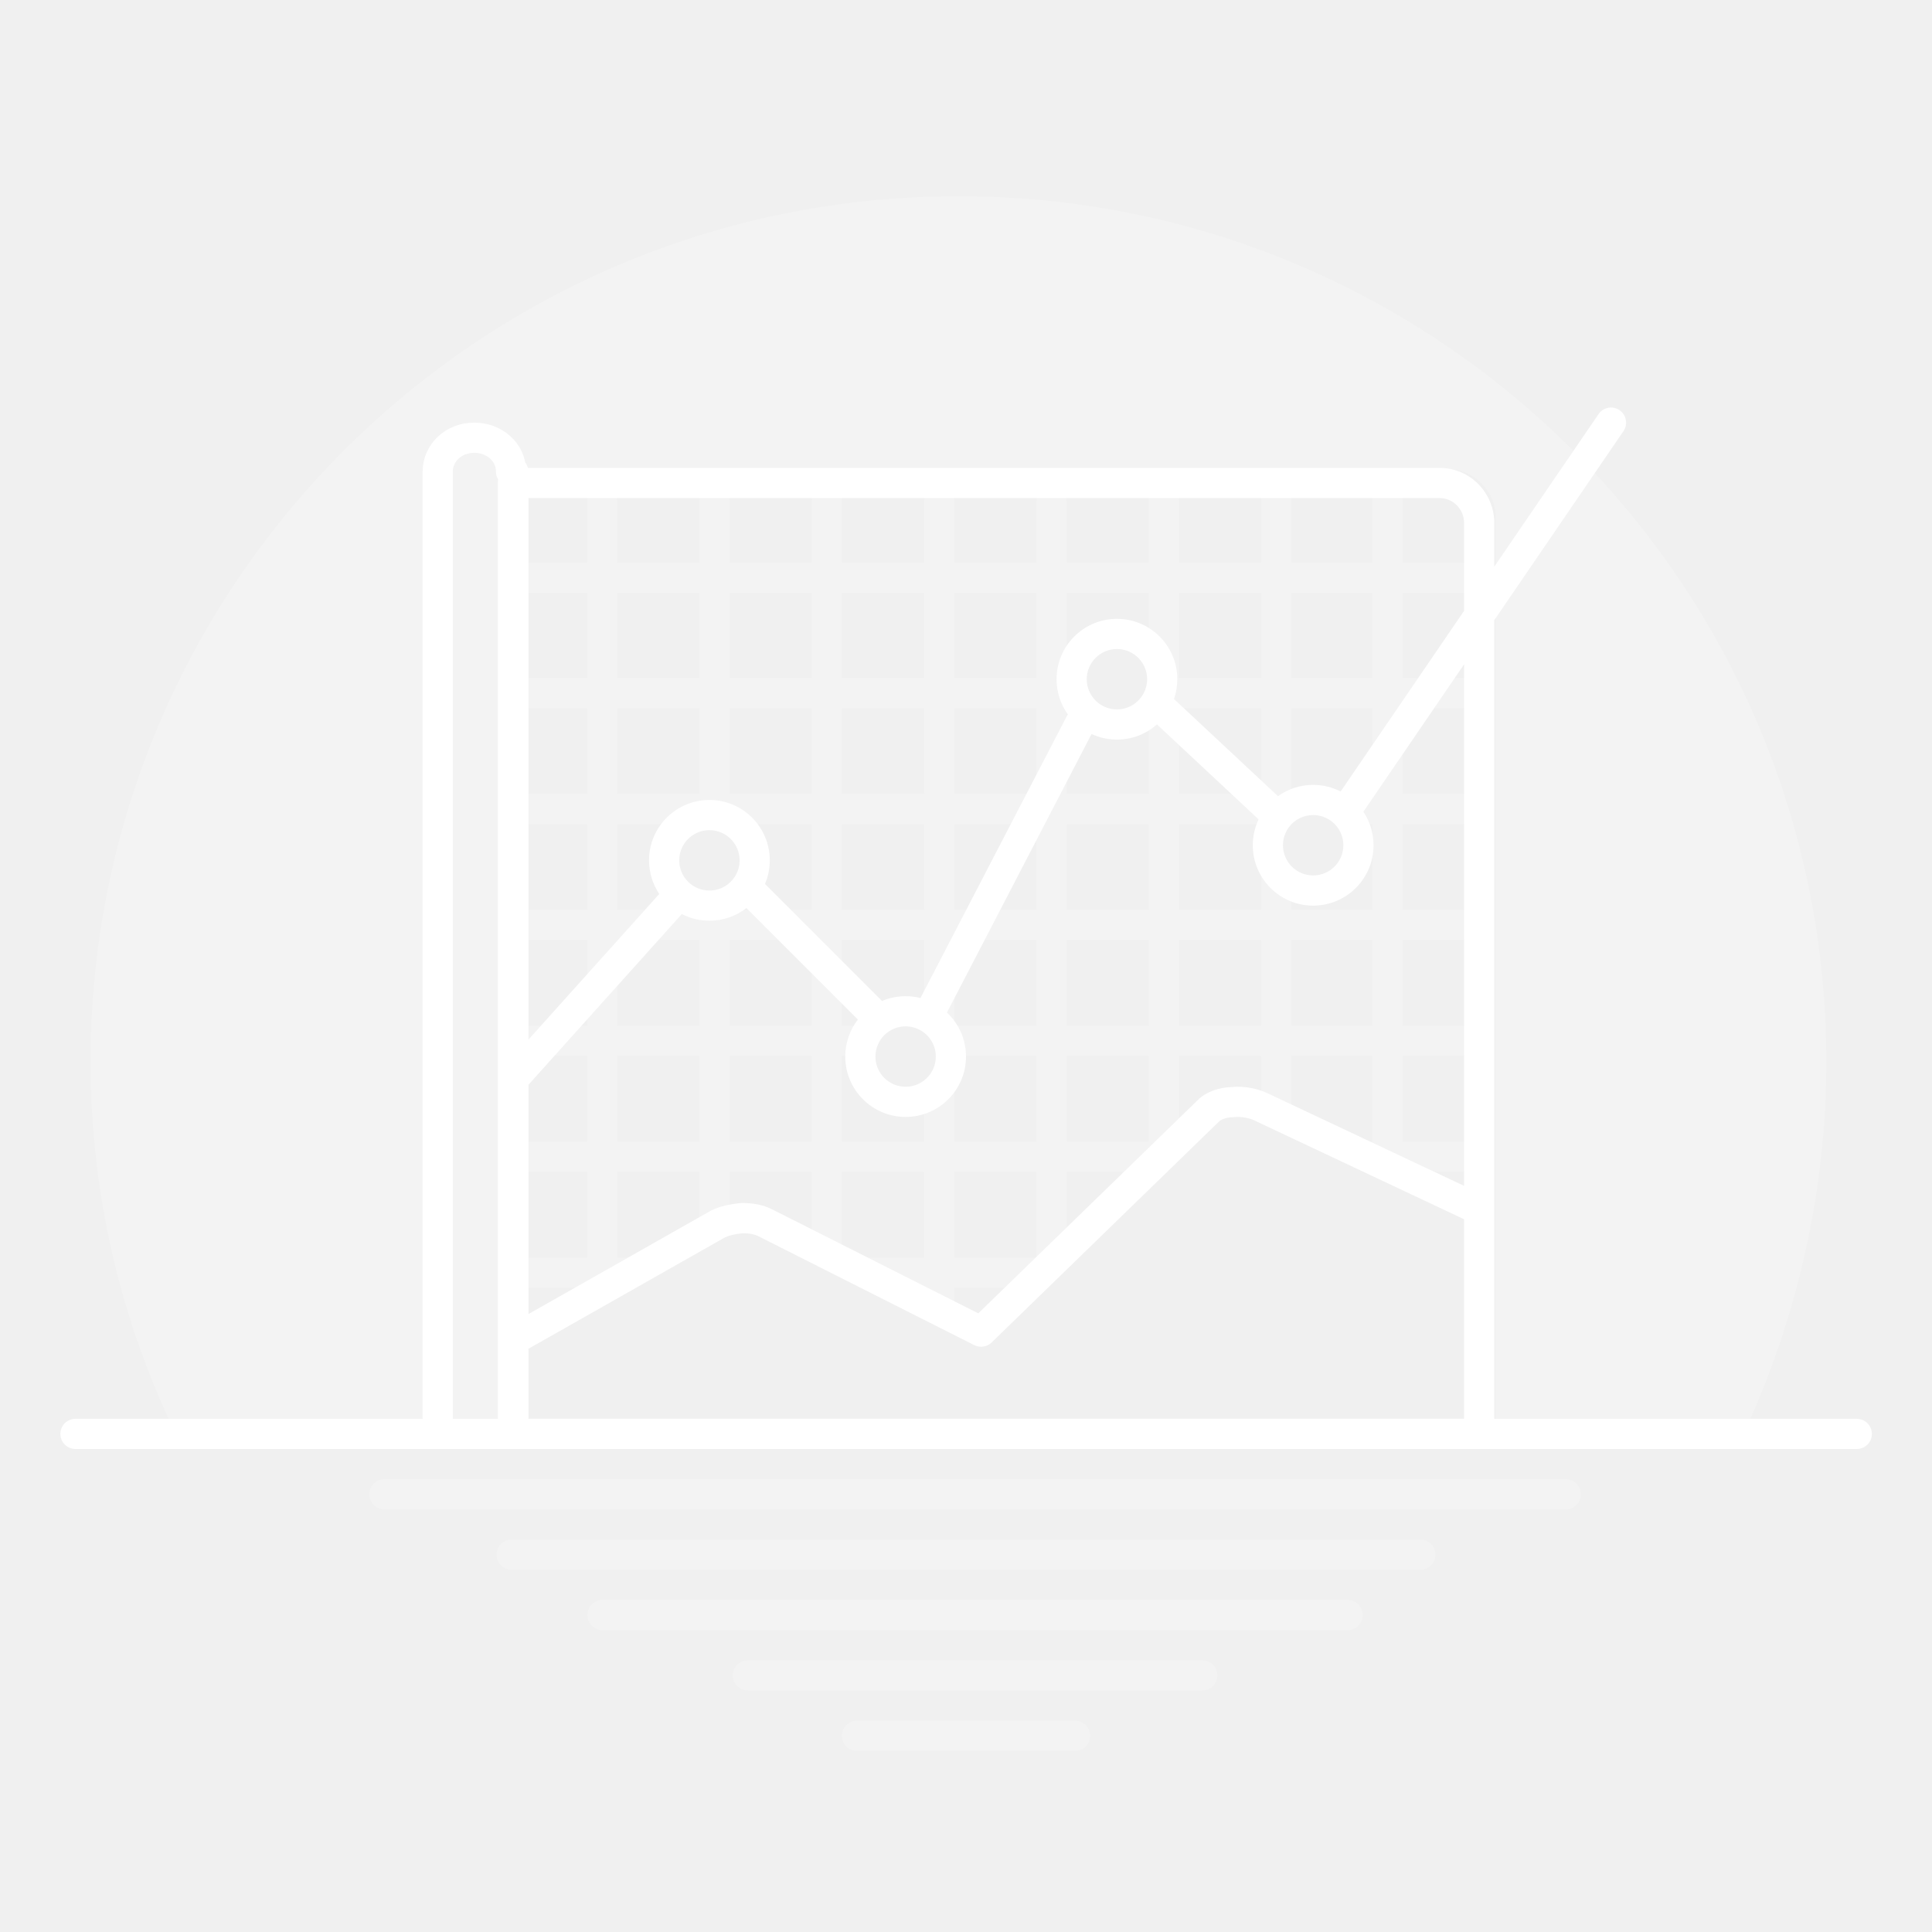
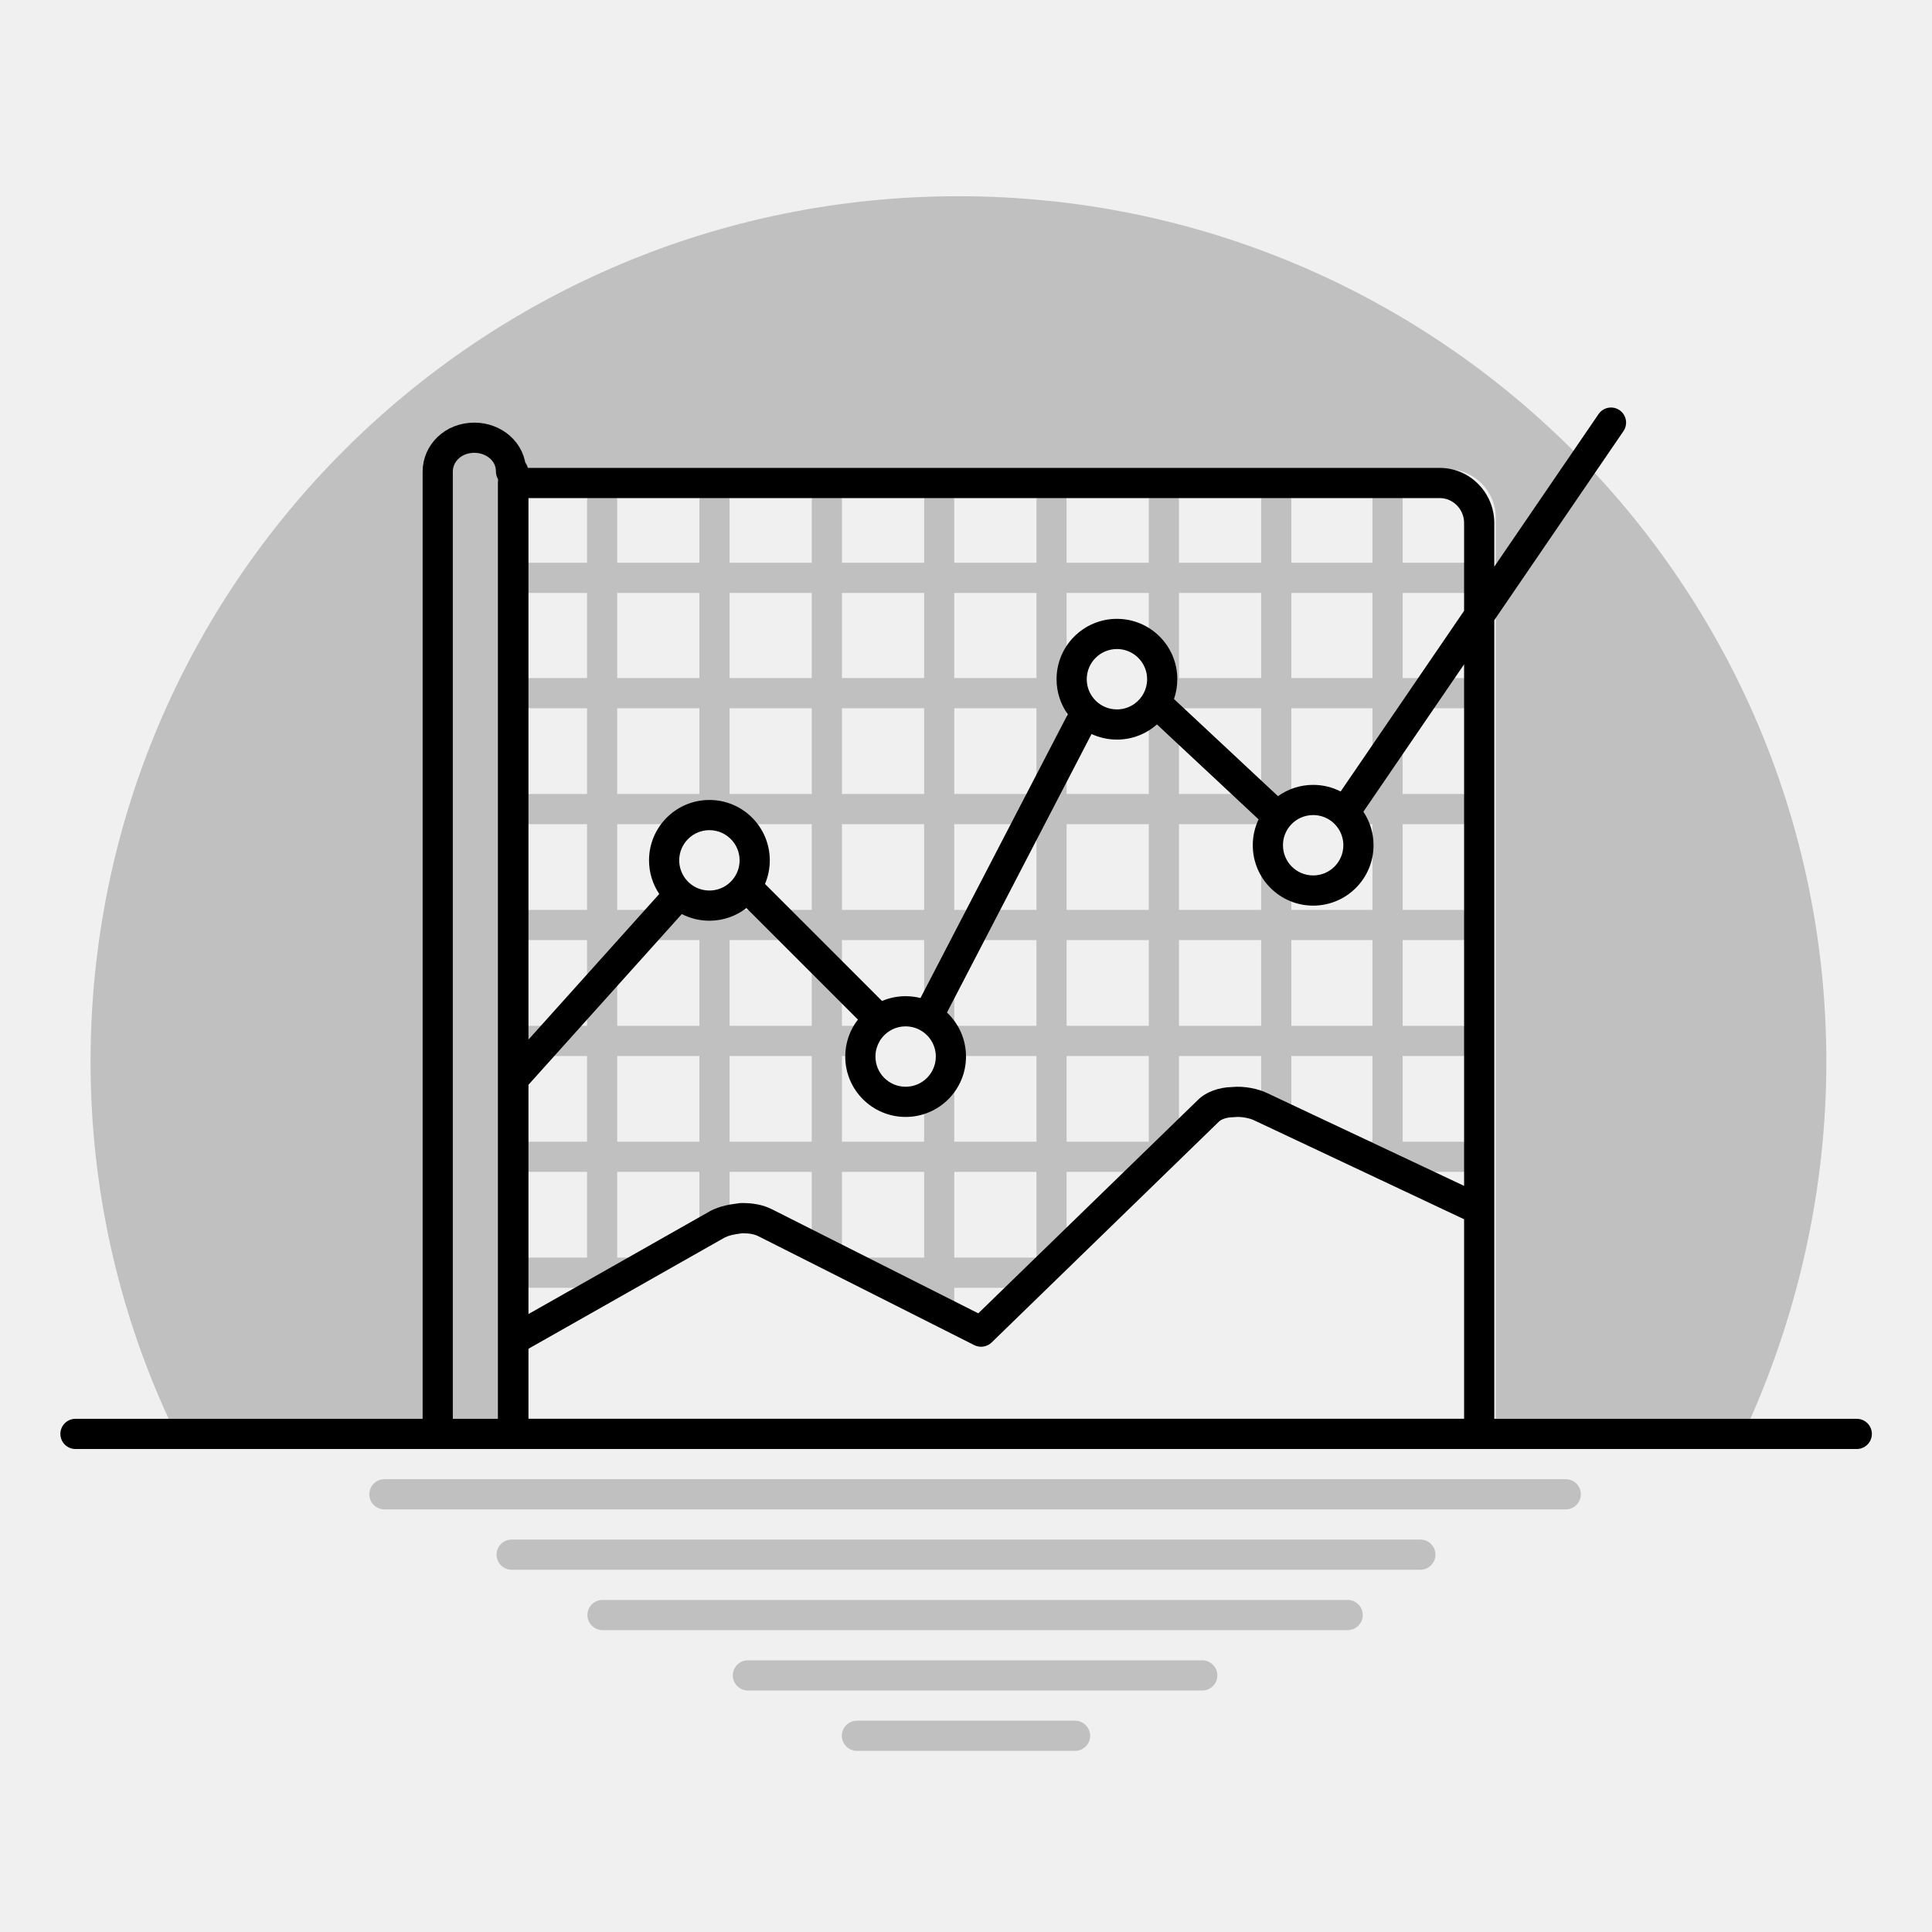
<svg xmlns="http://www.w3.org/2000/svg" viewBox="0 0 128 128">
  <g fill="none" fill-rule="evenodd">
-     <path fill="#FFF" d="M63.5,13 C95.269,13 121,38.662 121,70.345 C121,78.803 119.131,86.832 115.969,94 L99.097,94 L99.097,34.302 C99.097,32.539 97.677,31.097 95.941,31.097 L33.774,31.097 L33.774,94 L11.175,94 C7.869,86.832 6,78.803 6,70.345 C6,38.662 31.731,13 63.5,13 Z" opacity=".2" />
-     <path stroke="#FFF" stroke-linecap="round" stroke-linejoin="round" stroke-width="2" d="M5 95L123.016 95M33.857 31.24C33.857 29.922 32.714 29 31.429 29 30 29 29 30.054 29 31.24L29 95 34 95 34 31.24 33.857 31.24z" />
-     <path fill="#FFF" d="M92.929,32.205 C92.929,31.653 92.481,31.205 91.929,31.205 C91.376,31.205 90.929,31.653 90.929,32.205 L90.929,37.285 L85.555,37.285 L85.555,33.205 C85.555,32.653 85.107,32.205 84.555,32.205 C84.002,32.205 83.555,32.653 83.555,33.205 L83.555,37.285 L78.111,37.285 L78.111,33.205 C78.111,32.653 77.663,32.205 77.111,32.205 C76.559,32.205 76.111,32.653 76.111,33.205 L76.111,37.285 L70.667,37.285 L70.667,33.205 C70.667,32.653 70.22,32.205 69.667,32.205 C69.115,32.205 68.667,32.653 68.667,33.205 L68.667,37.285 L63.224,37.285 L63.224,33.205 C63.224,32.653 62.776,32.205 62.224,32.205 C61.671,32.205 61.224,32.653 61.224,33.205 L61.224,37.285 L55.78,37.285 L55.78,33.205 C55.78,32.653 55.332,32.205 54.78,32.205 C54.228,32.205 53.78,32.653 53.78,33.205 L53.78,37.285 L48.337,37.285 L48.337,33.205 C48.337,32.653 47.889,32.205 47.337,32.205 C46.784,32.205 46.337,32.653 46.337,33.205 L46.337,37.285 L40.893,37.285 L40.893,33.205 C40.893,32.653 40.445,32.205 39.893,32.205 C39.341,32.205 38.893,32.653 38.893,33.205 L38.893,37.285 L34.179,37.285 C33.626,37.285 33.179,37.733 33.179,38.285 C33.179,38.837 33.626,39.285 34.179,39.285 L38.893,39.285 L38.893,44.924 L35.179,44.924 C34.626,44.924 34.179,45.372 34.179,45.924 C34.179,46.476 34.626,46.924 35.179,46.924 L38.893,46.924 L38.893,52.603 L35.179,52.603 C34.626,52.603 34.179,53.051 34.179,53.603 C34.179,54.156 34.626,54.603 35.179,54.603 L38.893,54.603 L38.893,60.283 L35.179,60.283 C34.626,60.283 34.179,60.73 34.179,61.283 C34.179,61.835 34.626,62.283 35.179,62.283 L38.893,62.283 L38.893,67.962 L35.179,67.962 C34.626,67.962 34.179,68.41 34.179,68.962 C34.179,69.514 34.626,69.962 35.179,69.962 L38.893,69.962 L38.893,75.641 L35.179,75.641 C34.626,75.641 34.179,76.089 34.179,76.641 C34.179,77.194 34.626,77.641 35.179,77.641 L38.893,77.641 L38.893,83.321 L35.179,83.321 C34.626,83.321 34.179,83.768 34.179,84.321 C34.179,84.873 34.626,85.321 35.179,85.321 L38.893,85.321 L38.893,86.009 L43.636,83.321 L40.893,83.321 L40.893,77.641 L46.337,77.641 L46.337,81.79 L47.548,81.103 C47.803,80.975 48.057,80.892 48.337,80.831 L48.337,77.641 L53.78,77.641 L53.78,82.567 L59.24,85.321 L61.224,85.321 L61.224,86.321 L63.224,87.33 L63.224,85.321 L67.99,85.321 L70.667,82.719 L70.667,77.641 L75.893,77.641 L78.111,75.487 L78.111,69.962 L83.555,69.962 L83.555,73.337 C83.557,73.338 83.56,73.34 83.562,73.341 L85.555,74.279 L85.555,69.962 L90.929,69.962 L90.929,75.641 L88.445,75.641 L92.929,77.754 L92.929,77.641 L96.821,77.641 C97.374,77.641 97.821,77.194 97.821,76.641 C97.821,76.089 97.374,75.641 96.821,75.641 L92.929,75.641 L92.929,69.962 L96.821,69.962 C97.374,69.962 97.821,69.514 97.821,68.962 C97.821,68.41 97.374,67.962 96.821,67.962 L92.929,67.962 L92.929,62.283 L96.821,62.283 C97.374,62.283 97.821,61.835 97.821,61.283 C97.821,60.73 97.374,60.283 96.821,60.283 L92.929,60.283 L92.929,54.603 L96.821,54.603 C97.374,54.603 97.821,54.156 97.821,53.603 C97.821,53.051 97.374,52.603 96.821,52.603 L92.929,52.603 L92.929,46.924 L96.821,46.924 C97.374,46.924 97.821,46.476 97.821,45.924 C97.821,45.372 97.374,44.924 96.821,44.924 L92.929,44.924 L92.929,39.285 L97.821,39.285 C98.374,39.285 98.821,38.837 98.821,38.285 C98.821,37.733 98.374,37.285 97.821,37.285 L92.929,37.285 L92.929,32.205 Z M40.893,44.924 L40.893,39.285 L46.337,39.285 L46.337,44.924 L40.893,44.924 Z M40.893,52.603 L40.893,46.924 L46.337,46.924 L46.337,52.603 L40.893,52.603 Z M40.893,60.283 L40.893,54.603 L45.195,54.603 C45.697,54.225 46.322,54 47,54 C47.678,54 48.303,54.225 48.805,54.603 L53.78,54.603 L53.78,60.283 L48.337,60.283 L48.337,59.687 C47.934,59.887 47.48,60 47,60 C46.772,60 46.55,59.975 46.337,59.926 L46.337,60.283 L40.893,60.283 Z M40.893,67.962 L40.893,62.283 L46.337,62.283 L46.337,67.962 L40.893,67.962 Z M40.893,75.641 L40.893,69.962 L46.337,69.962 L46.337,75.641 L40.893,75.641 Z M48.337,75.641 L53.78,75.641 L53.78,69.962 L48.337,69.962 L48.337,75.641 Z M48.337,67.962 L53.78,67.962 L53.78,62.283 L48.337,62.283 L48.337,67.962 Z M48.337,52.603 L53.78,52.603 L53.78,46.924 L48.337,46.924 L48.337,52.603 Z M48.337,44.924 L53.78,44.924 L53.78,39.285 L48.337,39.285 L48.337,44.924 Z M55.78,44.924 L55.78,39.285 L61.224,39.285 L61.224,44.924 L55.78,44.924 Z M55.78,52.603 L55.78,46.924 L61.224,46.924 L61.224,52.603 L55.78,52.603 Z M55.78,60.283 L55.78,54.603 L61.224,54.603 L61.224,60.283 L55.78,60.283 Z M55.78,67.962 L55.78,62.283 L61.224,62.283 L61.224,67.26 C62.271,67.728 63,68.779 63,70 C63,71.221 62.271,72.272 61.224,72.74 L61.224,75.641 L55.78,75.641 L55.78,69.962 L57,69.962 C57.01,69.19 57.311,68.489 57.798,67.962 L55.78,67.962 Z M55.78,83.321 L55.78,77.641 L61.224,77.641 L61.224,83.321 L55.78,83.321 Z M63.224,83.321 L68.667,83.321 L68.667,77.641 L63.224,77.641 L63.224,83.321 Z M63.224,75.641 L68.667,75.641 L68.667,69.962 L63.224,69.962 L63.224,75.641 Z M63.224,67.962 L68.667,67.962 L68.667,62.283 L63.224,62.283 L63.224,67.962 Z M63.224,60.283 L68.667,60.283 L68.667,54.603 L63.224,54.603 L63.224,60.283 Z M63.224,52.603 L68.667,52.603 L68.667,46.924 L63.224,46.924 L63.224,52.603 Z M63.224,44.924 L68.667,44.924 L68.667,39.285 L63.224,39.285 L63.224,44.924 Z M70.667,44.924 L70.667,39.285 L76.111,39.285 L76.111,42.868 C76.66,43.412 77,44.166 77,45 C77,45.834 76.66,46.588 76.111,47.132 L76.111,52.603 L70.667,52.603 L70.667,46.924 L71.698,46.924 C71.262,46.403 71,45.732 71,45 C71,44.975 71,44.949 71.001,44.924 L70.667,44.924 Z M70.667,60.283 L70.667,54.603 L76.111,54.603 L76.111,60.283 L70.667,60.283 Z M70.667,67.962 L70.667,62.283 L76.111,62.283 L76.111,67.962 L70.667,67.962 Z M70.667,75.641 L70.667,69.962 L76.111,69.962 L76.111,75.641 L70.667,75.641 Z M78.111,67.962 L83.555,67.962 L83.555,62.283 L78.111,62.283 L78.111,67.962 Z M78.111,60.283 L83.555,60.283 L83.555,54.603 L78.111,54.603 L78.111,60.283 Z M78.111,52.603 L83.555,52.603 L83.555,46.924 L78.111,46.924 L78.111,52.603 Z M78.111,44.924 L83.555,44.924 L83.555,39.285 L78.111,39.285 L78.111,44.924 Z M85.555,44.924 L85.555,39.285 L90.929,39.285 L90.929,44.924 L85.555,44.924 Z M85.555,52.603 L85.555,46.924 L90.929,46.924 L90.929,52.603 L85.555,52.603 Z M89.656,54.603 C89.153,53.65 88.153,53 87,53 C85.343,53 84,54.343 84,56 C84,57.133 84.628,58.119 85.555,58.629 L85.555,60.283 L90.929,60.283 L90.929,54.603 L89.656,54.603 Z M85.555,67.962 L85.555,62.283 L90.929,62.283 L90.929,67.962 L85.555,67.962 Z" opacity=".2" />
-     <path fill="#FFF" d="M107.558,28.564 C107.87,28.108 107.753,27.486 107.297,27.174 C106.841,26.863 106.219,26.98 105.907,27.436 L99,37.543 L99,34.65 C99,32.655 97.393,31 95.391,31 L34,31 C33.448,31 33,31.448 33,32 L33,71.495 L33,71.504 L33,88.78 L33,88.782 L33,95 C33,95.207 33.063,95.4 33.171,95.559 C33.35,95.825 33.655,96 34,96 L98,96 C98.552,96 99,95.552 99,95 L99,80.143 L99,41.088 L107.558,28.564 Z M97,34.65 L97,40.469 L88.821,52.438 C88.275,52.158 87.656,52 87,52 C86.131,52 85.326,52.277 84.67,52.748 L77.78,46.312 C77.922,45.901 78,45.46 78,45 C78,42.791 76.209,41 74,41 C71.791,41 70,42.791 70,45 C70,45.866 70.275,46.668 70.743,47.323 L60.984,66.122 C60.669,66.042 60.34,66 60,66 C59.445,66 58.917,66.113 58.436,66.317 L50.683,58.564 C50.887,58.083 51,57.555 51,57 C51,54.791 49.209,53 47,53 C44.791,53 43,54.791 43,57 C43,57.825 43.25,58.592 43.678,59.228 L35,68.89 L35,33 L95.391,33 C96.259,33 97,33.73 97,34.65 Z M35,87.066 L35,71.883 L45.171,60.559 C45.719,60.841 46.341,61 47,61 C47.924,61 48.774,60.687 49.452,60.161 L56.839,67.548 C56.313,68.226 56,69.076 56,70 C56,72.209 57.791,74 60,74 C62.209,74 64,72.209 64,70 C64,68.85 63.515,67.814 62.738,67.084 L72.318,48.63 C72.829,48.867 73.399,49 74,49 C75.017,49 75.945,48.62 76.651,47.995 L83.385,54.285 C83.138,54.805 83,55.386 83,56 C83,58.209 84.791,60 87,60 C89.209,60 91,58.209 91,56 C91,55.178 90.752,54.414 90.327,53.779 L97,44.014 L97,78.567 L83.999,72.441 C83.368,72.127 82.416,71.933 81.596,72.021 C80.79,72.036 79.908,72.331 79.37,72.869 L64.814,87.012 L51.171,80.131 C50.509,79.797 49.863,79.703 49.134,79.703 C49.093,79.703 49.051,79.706 49.009,79.711 C48.37,79.792 47.741,79.886 47.097,80.211 C47.083,80.218 47.069,80.226 47.055,80.234 L35,87.066 Z M83.136,74.246 L97,80.778 L97,94 L35,94 L35,89.365 L48.018,81.987 C48.31,81.843 48.62,81.778 49.196,81.704 C49.699,81.709 49.992,81.776 50.271,81.916 L64.549,89.119 C64.93,89.311 65.391,89.24 65.697,88.943 L80.769,74.298 L80.782,74.285 C80.807,74.26 80.902,74.188 81.085,74.122 C81.26,74.059 81.463,74.021 81.659,74.021 C81.7,74.021 81.742,74.018 81.784,74.013 C82.214,73.959 82.807,74.08 83.112,74.234 C83.12,74.238 83.128,74.242 83.136,74.246 Z M45.586,55.586 C45.948,55.224 46.448,55 47,55 C47.612,55 48.159,55.275 48.526,55.707 C48.807,56.039 48.983,56.464 48.999,56.929 C49,56.953 49,56.976 49,57 C49,57.734 48.604,58.376 48.015,58.724 C47.717,58.899 47.37,59 47,59 C46.865,59 46.733,58.987 46.606,58.961 C45.901,58.821 45.331,58.31 45.105,57.64 C45.037,57.439 45,57.224 45,57 C45,56.448 45.224,55.948 45.586,55.586 Z M58.001,69.931 C58.013,69.587 58.112,69.264 58.276,68.985 C58.624,68.396 59.266,68 60,68 C60.744,68 61.394,68.407 61.738,69.01 C61.905,69.302 62,69.64 62,70 C62,71.105 61.105,72 60,72 C58.895,72 58,71.105 58,70 C58,69.977 58,69.954 58.001,69.931 Z M87,54 C87,54 87,54 87,54 C86.713,54 86.439,54.061 86.192,54.17 C85.547,54.455 85.081,55.071 85.01,55.802 C85.004,55.863 85,55.925 85,55.987 C85,55.992 85,55.996 85,56 C85,57.105 85.895,58 87,58 C88.105,58 89,57.105 89,56 C89,55.913 88.995,55.828 88.984,55.744 C88.887,54.989 88.37,54.365 87.674,54.116 C87.463,54.041 87.237,54 87,54 Z M74,43 C74.976,43 75.788,43.699 75.965,44.623 C75.988,44.745 76,44.871 76,45 C76,45.665 75.676,46.254 75.177,46.617 C74.846,46.858 74.44,47 74,47 C73.731,47 73.475,46.947 73.241,46.851 C72.513,46.552 72,45.836 72,45 C72,45 72,44.999 72,44.999 C72.001,43.895 72.896,43 74,43 Z" />
-     <path fill="#FFF" fill-rule="nonzero" d="M25.469,98 C24.917,98 24.469,98.448 24.469,99 C24.469,99.552 24.917,100 25.469,100 L25.469,98 Z M103.735,100 C104.287,100 104.735,99.552 104.735,99 C104.735,98.448 104.287,98 103.735,98 L103.735,100 Z M33.898,102 C33.346,102 32.898,102.448 32.898,103 C32.898,103.552 33.346,104 33.898,104 L33.898,102 Z M94.102,104 C94.654,104 95.102,103.552 95.102,103 C95.102,102.448 94.654,102 94.102,102 L94.102,104 Z M39.918,106 C39.366,106 38.918,106.448 38.918,107 C38.918,107.552 39.366,108 39.918,108 L39.918,106 Z M89.286,108 C89.838,108 90.286,107.552 90.286,107 C90.286,106.448 89.838,106 89.286,106 L89.286,108 Z M49.551,110 C48.999,110 48.551,110.448 48.551,111 C48.551,111.552 48.999,112 49.551,112 L49.551,110 Z M79.653,112 C80.205,112 80.653,111.552 80.653,111 C80.653,110.448 80.205,110 79.653,110 L79.653,112 Z M56.776,114 C56.223,114 55.776,114.448 55.776,115 C55.776,115.552 56.223,116 56.776,116 L56.776,114 Z M71.225,116 C71.777,116 72.225,115.552 72.225,115 C72.225,114.448 71.777,114 71.225,114 L71.225,116 Z M25.469,100 L103.735,100 L103.735,98 L25.469,98 L25.469,100 Z M33.898,104 L94.102,104 L94.102,102 L33.898,102 L33.898,104 Z M39.918,108 L89.286,108 L89.286,106 L39.918,106 L39.918,108 Z M49.551,112 L79.653,112 L79.653,110 L49.551,110 L49.551,112 Z M56.776,116 L71.225,116 L71.225,114 L56.776,114 L56.776,116 Z" opacity=".2" />
+     <path fill="currentColor" d="M63.5,13 C95.269,13 121,38.662 121,70.345 C121,78.803 119.131,86.832 115.969,94 L99.097,94 L99.097,34.302 C99.097,32.539 97.677,31.097 95.941,31.097 L33.774,31.097 L33.774,94 L11.175,94 C7.869,86.832 6,78.803 6,70.345 C6,38.662 31.731,13 63.5,13 Z" opacity=".2" />
+     <path stroke="currentColor" stroke-linecap="round" stroke-linejoin="round" stroke-width="2" d="M5 95L123.016 95M33.857 31.24C33.857 29.922 32.714 29 31.429 29 30 29 29 30.054 29 31.24L29 95 34 95 34 31.24 33.857 31.24z" />
+     <path fill="currentColor" d="M92.929,32.205 C92.929,31.653 92.481,31.205 91.929,31.205 C91.376,31.205 90.929,31.653 90.929,32.205 L90.929,37.285 L85.555,37.285 L85.555,33.205 C85.555,32.653 85.107,32.205 84.555,32.205 C84.002,32.205 83.555,32.653 83.555,33.205 L83.555,37.285 L78.111,37.285 L78.111,33.205 C78.111,32.653 77.663,32.205 77.111,32.205 C76.559,32.205 76.111,32.653 76.111,33.205 L76.111,37.285 L70.667,37.285 L70.667,33.205 C70.667,32.653 70.22,32.205 69.667,32.205 C69.115,32.205 68.667,32.653 68.667,33.205 L68.667,37.285 L63.224,37.285 L63.224,33.205 C63.224,32.653 62.776,32.205 62.224,32.205 C61.671,32.205 61.224,32.653 61.224,33.205 L61.224,37.285 L55.78,37.285 L55.78,33.205 C55.78,32.653 55.332,32.205 54.78,32.205 C54.228,32.205 53.78,32.653 53.78,33.205 L53.78,37.285 L48.337,37.285 L48.337,33.205 C48.337,32.653 47.889,32.205 47.337,32.205 C46.784,32.205 46.337,32.653 46.337,33.205 L46.337,37.285 L40.893,37.285 L40.893,33.205 C40.893,32.653 40.445,32.205 39.893,32.205 C39.341,32.205 38.893,32.653 38.893,33.205 L38.893,37.285 L34.179,37.285 C33.626,37.285 33.179,37.733 33.179,38.285 C33.179,38.837 33.626,39.285 34.179,39.285 L38.893,39.285 L38.893,44.924 L35.179,44.924 C34.626,44.924 34.179,45.372 34.179,45.924 C34.179,46.476 34.626,46.924 35.179,46.924 L38.893,46.924 L38.893,52.603 L35.179,52.603 C34.626,52.603 34.179,53.051 34.179,53.603 C34.179,54.156 34.626,54.603 35.179,54.603 L38.893,54.603 L38.893,60.283 L35.179,60.283 C34.626,60.283 34.179,60.73 34.179,61.283 C34.179,61.835 34.626,62.283 35.179,62.283 L38.893,62.283 L38.893,67.962 L35.179,67.962 C34.626,67.962 34.179,68.41 34.179,68.962 C34.179,69.514 34.626,69.962 35.179,69.962 L38.893,69.962 L38.893,75.641 L35.179,75.641 C34.626,75.641 34.179,76.089 34.179,76.641 C34.179,77.194 34.626,77.641 35.179,77.641 L38.893,77.641 L38.893,83.321 L35.179,83.321 C34.626,83.321 34.179,83.768 34.179,84.321 C34.179,84.873 34.626,85.321 35.179,85.321 L38.893,85.321 L38.893,86.009 L43.636,83.321 L40.893,83.321 L40.893,77.641 L46.337,77.641 L46.337,81.79 L47.548,81.103 C47.803,80.975 48.057,80.892 48.337,80.831 L48.337,77.641 L53.78,77.641 L53.78,82.567 L59.24,85.321 L61.224,85.321 L61.224,86.321 L63.224,87.33 L63.224,85.321 L67.99,85.321 L70.667,82.719 L70.667,77.641 L75.893,77.641 L78.111,75.487 L78.111,69.962 L83.555,69.962 L83.555,73.337 C83.557,73.338 83.56,73.34 83.562,73.341 L85.555,74.279 L85.555,69.962 L90.929,69.962 L90.929,75.641 L88.445,75.641 L92.929,77.754 L92.929,77.641 L96.821,77.641 C97.374,77.641 97.821,77.194 97.821,76.641 C97.821,76.089 97.374,75.641 96.821,75.641 L92.929,75.641 L92.929,69.962 L96.821,69.962 C97.374,69.962 97.821,69.514 97.821,68.962 C97.821,68.41 97.374,67.962 96.821,67.962 L92.929,67.962 L92.929,62.283 L96.821,62.283 C97.374,62.283 97.821,61.835 97.821,61.283 C97.821,60.73 97.374,60.283 96.821,60.283 L92.929,60.283 L92.929,54.603 L96.821,54.603 C97.374,54.603 97.821,54.156 97.821,53.603 C97.821,53.051 97.374,52.603 96.821,52.603 L92.929,52.603 L92.929,46.924 L96.821,46.924 C97.374,46.924 97.821,46.476 97.821,45.924 C97.821,45.372 97.374,44.924 96.821,44.924 L92.929,44.924 L92.929,39.285 L97.821,39.285 C98.374,39.285 98.821,38.837 98.821,38.285 C98.821,37.733 98.374,37.285 97.821,37.285 L92.929,37.285 L92.929,32.205 Z M40.893,44.924 L40.893,39.285 L46.337,39.285 L46.337,44.924 L40.893,44.924 Z M40.893,52.603 L40.893,46.924 L46.337,46.924 L46.337,52.603 L40.893,52.603 Z M40.893,60.283 L40.893,54.603 L45.195,54.603 C45.697,54.225 46.322,54 47,54 C47.678,54 48.303,54.225 48.805,54.603 L53.78,54.603 L53.78,60.283 L48.337,60.283 L48.337,59.687 C47.934,59.887 47.48,60 47,60 C46.772,60 46.55,59.975 46.337,59.926 L46.337,60.283 L40.893,60.283 Z M40.893,67.962 L40.893,62.283 L46.337,62.283 L46.337,67.962 L40.893,67.962 Z M40.893,75.641 L40.893,69.962 L46.337,69.962 L46.337,75.641 L40.893,75.641 Z M48.337,75.641 L53.78,75.641 L53.78,69.962 L48.337,69.962 L48.337,75.641 Z M48.337,67.962 L53.78,67.962 L53.78,62.283 L48.337,62.283 L48.337,67.962 Z M48.337,52.603 L53.78,52.603 L53.78,46.924 L48.337,46.924 L48.337,52.603 Z M48.337,44.924 L53.78,44.924 L53.78,39.285 L48.337,39.285 L48.337,44.924 Z M55.78,44.924 L55.78,39.285 L61.224,39.285 L61.224,44.924 L55.78,44.924 Z M55.78,52.603 L55.78,46.924 L61.224,46.924 L61.224,52.603 L55.78,52.603 Z M55.78,60.283 L55.78,54.603 L61.224,54.603 L61.224,60.283 L55.78,60.283 Z M55.78,67.962 L55.78,62.283 L61.224,62.283 L61.224,67.26 C62.271,67.728 63,68.779 63,70 C63,71.221 62.271,72.272 61.224,72.74 L61.224,75.641 L55.78,75.641 L55.78,69.962 L57,69.962 C57.01,69.19 57.311,68.489 57.798,67.962 L55.78,67.962 Z M55.78,83.321 L55.78,77.641 L61.224,77.641 L61.224,83.321 L55.78,83.321 Z M63.224,83.321 L68.667,83.321 L68.667,77.641 L63.224,77.641 L63.224,83.321 Z M63.224,75.641 L68.667,75.641 L68.667,69.962 L63.224,69.962 L63.224,75.641 Z M63.224,67.962 L68.667,67.962 L68.667,62.283 L63.224,62.283 L63.224,67.962 Z M63.224,60.283 L68.667,60.283 L68.667,54.603 L63.224,54.603 L63.224,60.283 Z M63.224,52.603 L68.667,52.603 L68.667,46.924 L63.224,46.924 L63.224,52.603 Z M63.224,44.924 L68.667,44.924 L68.667,39.285 L63.224,39.285 L63.224,44.924 Z M70.667,44.924 L70.667,39.285 L76.111,39.285 L76.111,42.868 C76.66,43.412 77,44.166 77,45 C77,45.834 76.66,46.588 76.111,47.132 L76.111,52.603 L70.667,52.603 L70.667,46.924 L71.698,46.924 C71.262,46.403 71,45.732 71,45 C71,44.975 71,44.949 71.001,44.924 L70.667,44.924 Z M70.667,60.283 L70.667,54.603 L76.111,54.603 L76.111,60.283 L70.667,60.283 Z M70.667,67.962 L70.667,62.283 L76.111,62.283 L76.111,67.962 L70.667,67.962 Z M70.667,75.641 L70.667,69.962 L76.111,69.962 L76.111,75.641 L70.667,75.641 Z M78.111,67.962 L83.555,67.962 L83.555,62.283 L78.111,62.283 L78.111,67.962 Z M78.111,60.283 L83.555,60.283 L83.555,54.603 L78.111,54.603 L78.111,60.283 Z M78.111,52.603 L83.555,52.603 L83.555,46.924 L78.111,46.924 L78.111,52.603 Z M78.111,44.924 L83.555,44.924 L83.555,39.285 L78.111,39.285 L78.111,44.924 Z M85.555,44.924 L85.555,39.285 L90.929,39.285 L90.929,44.924 L85.555,44.924 Z M85.555,52.603 L85.555,46.924 L90.929,46.924 L90.929,52.603 L85.555,52.603 Z M89.656,54.603 C89.153,53.65 88.153,53 87,53 C85.343,53 84,54.343 84,56 C84,57.133 84.628,58.119 85.555,58.629 L85.555,60.283 L90.929,60.283 L90.929,54.603 L89.656,54.603 Z M85.555,67.962 L85.555,62.283 L90.929,62.283 L90.929,67.962 L85.555,67.962 Z" opacity=".2" />
+     <path fill="currentColor" d="M107.558,28.564 C107.87,28.108 107.753,27.486 107.297,27.174 C106.841,26.863 106.219,26.98 105.907,27.436 L99,37.543 L99,34.65 C99,32.655 97.393,31 95.391,31 L34,31 C33.448,31 33,31.448 33,32 L33,71.495 L33,71.504 L33,88.78 L33,88.782 L33,95 C33,95.207 33.063,95.4 33.171,95.559 C33.35,95.825 33.655,96 34,96 L98,96 C98.552,96 99,95.552 99,95 L99,80.143 L99,41.088 L107.558,28.564 Z M97,34.65 L97,40.469 L88.821,52.438 C88.275,52.158 87.656,52 87,52 C86.131,52 85.326,52.277 84.67,52.748 L77.78,46.312 C77.922,45.901 78,45.46 78,45 C78,42.791 76.209,41 74,41 C71.791,41 70,42.791 70,45 C70,45.866 70.275,46.668 70.743,47.323 L60.984,66.122 C60.669,66.042 60.34,66 60,66 C59.445,66 58.917,66.113 58.436,66.317 L50.683,58.564 C50.887,58.083 51,57.555 51,57 C51,54.791 49.209,53 47,53 C44.791,53 43,54.791 43,57 C43,57.825 43.25,58.592 43.678,59.228 L35,68.89 L35,33 L95.391,33 C96.259,33 97,33.73 97,34.65 Z M35,87.066 L35,71.883 L45.171,60.559 C45.719,60.841 46.341,61 47,61 C47.924,61 48.774,60.687 49.452,60.161 L56.839,67.548 C56.313,68.226 56,69.076 56,70 C56,72.209 57.791,74 60,74 C62.209,74 64,72.209 64,70 C64,68.85 63.515,67.814 62.738,67.084 L72.318,48.63 C72.829,48.867 73.399,49 74,49 C75.017,49 75.945,48.62 76.651,47.995 L83.385,54.285 C83.138,54.805 83,55.386 83,56 C83,58.209 84.791,60 87,60 C89.209,60 91,58.209 91,56 C91,55.178 90.752,54.414 90.327,53.779 L97,44.014 L97,78.567 L83.999,72.441 C83.368,72.127 82.416,71.933 81.596,72.021 C80.79,72.036 79.908,72.331 79.37,72.869 L64.814,87.012 L51.171,80.131 C50.509,79.797 49.863,79.703 49.134,79.703 C49.093,79.703 49.051,79.706 49.009,79.711 C48.37,79.792 47.741,79.886 47.097,80.211 C47.083,80.218 47.069,80.226 47.055,80.234 L35,87.066 Z M83.136,74.246 L97,80.778 L97,94 L35,94 L35,89.365 L48.018,81.987 C48.31,81.843 48.62,81.778 49.196,81.704 C49.699,81.709 49.992,81.776 50.271,81.916 L64.549,89.119 C64.93,89.311 65.391,89.24 65.697,88.943 L80.769,74.298 L80.782,74.285 C80.807,74.26 80.902,74.188 81.085,74.122 C81.26,74.059 81.463,74.021 81.659,74.021 C81.7,74.021 81.742,74.018 81.784,74.013 C82.214,73.959 82.807,74.08 83.112,74.234 C83.12,74.238 83.128,74.242 83.136,74.246 Z M45.586,55.586 C45.948,55.224 46.448,55 47,55 C47.612,55 48.159,55.275 48.526,55.707 C48.807,56.039 48.983,56.464 48.999,56.929 C49,56.953 49,56.976 49,57 C49,57.734 48.604,58.376 48.015,58.724 C47.717,58.899 47.37,59 47,59 C46.865,59 46.733,58.987 46.606,58.961 C45.901,58.821 45.331,58.31 45.105,57.64 C45.037,57.439 45,57.224 45,57 C45,56.448 45.224,55.948 45.586,55.586 Z M58.001,69.931 C58.013,69.587 58.112,69.264 58.276,68.985 C58.624,68.396 59.266,68 60,68 C60.744,68 61.394,68.407 61.738,69.01 C61.905,69.302 62,69.64 62,70 C62,71.105 61.105,72 60,72 C58.895,72 58,71.105 58,70 C58,69.977 58,69.954 58.001,69.931 Z M87,54 C87,54 87,54 87,54 C86.713,54 86.439,54.061 86.192,54.17 C85.547,54.455 85.081,55.071 85.01,55.802 C85.004,55.863 85,55.925 85,55.987 C85,55.992 85,55.996 85,56 C85,57.105 85.895,58 87,58 C88.105,58 89,57.105 89,56 C89,55.913 88.995,55.828 88.984,55.744 C88.887,54.989 88.37,54.365 87.674,54.116 C87.463,54.041 87.237,54 87,54 Z M74,43 C74.976,43 75.788,43.699 75.965,44.623 C75.988,44.745 76,44.871 76,45 C76,45.665 75.676,46.254 75.177,46.617 C74.846,46.858 74.44,47 74,47 C73.731,47 73.475,46.947 73.241,46.851 C72.513,46.552 72,45.836 72,45 C72,45 72,44.999 72,44.999 C72.001,43.895 72.896,43 74,43 Z" />
+     <path fill="currentColor" fill-rule="nonzero" d="M25.469,98 C24.917,98 24.469,98.448 24.469,99 C24.469,99.552 24.917,100 25.469,100 L25.469,98 Z M103.735,100 C104.287,100 104.735,99.552 104.735,99 C104.735,98.448 104.287,98 103.735,98 L103.735,100 Z M33.898,102 C33.346,102 32.898,102.448 32.898,103 C32.898,103.552 33.346,104 33.898,104 L33.898,102 Z M94.102,104 C94.654,104 95.102,103.552 95.102,103 C95.102,102.448 94.654,102 94.102,102 L94.102,104 Z M39.918,106 C39.366,106 38.918,106.448 38.918,107 C38.918,107.552 39.366,108 39.918,108 L39.918,106 Z M89.286,108 C89.838,108 90.286,107.552 90.286,107 C90.286,106.448 89.838,106 89.286,106 L89.286,108 Z M49.551,110 C48.999,110 48.551,110.448 48.551,111 C48.551,111.552 48.999,112 49.551,112 L49.551,110 Z M79.653,112 C80.205,112 80.653,111.552 80.653,111 C80.653,110.448 80.205,110 79.653,110 L79.653,112 Z M56.776,114 C56.223,114 55.776,114.448 55.776,115 C55.776,115.552 56.223,116 56.776,116 L56.776,114 Z M71.225,116 C71.777,116 72.225,115.552 72.225,115 C72.225,114.448 71.777,114 71.225,114 L71.225,116 Z M25.469,100 L103.735,100 L103.735,98 L25.469,98 L25.469,100 Z M33.898,104 L94.102,104 L94.102,102 L33.898,102 L33.898,104 Z M39.918,108 L89.286,108 L89.286,106 L39.918,106 L39.918,108 Z M49.551,112 L79.653,112 L79.653,110 L49.551,110 L49.551,112 Z M56.776,116 L71.225,116 L71.225,114 L56.776,114 L56.776,116 Z" opacity=".2" />
  </g>
</svg>
